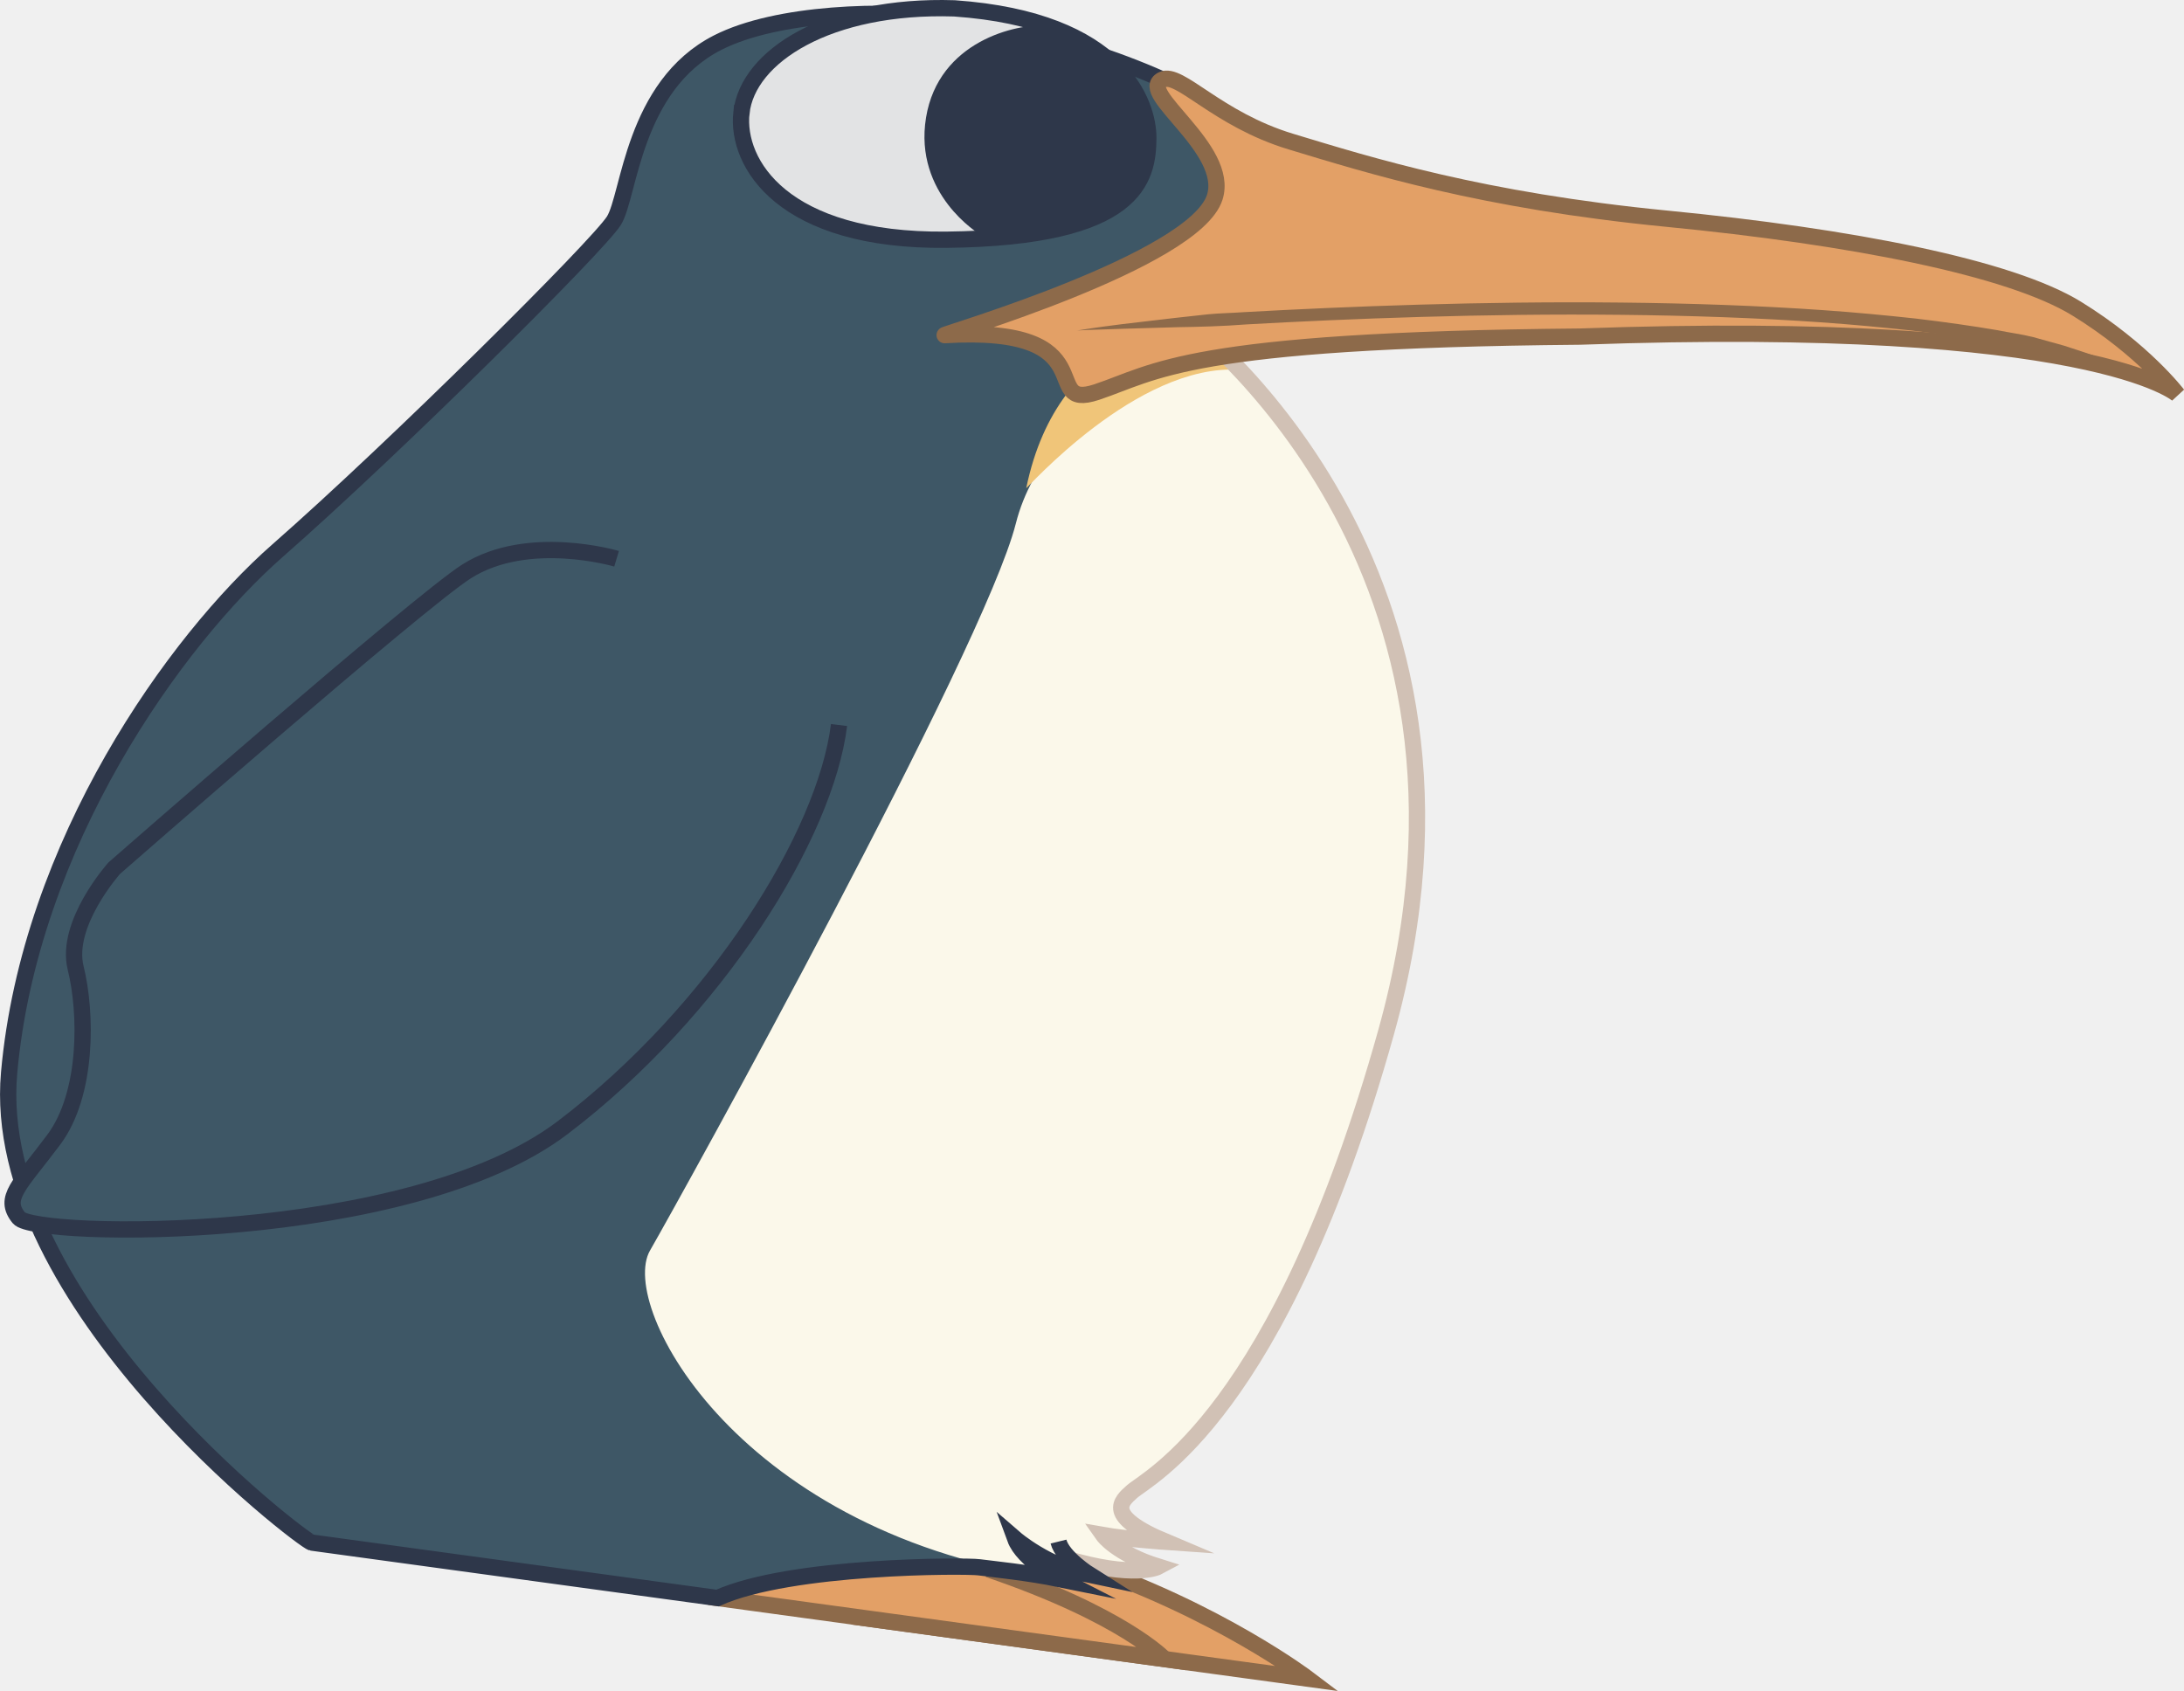
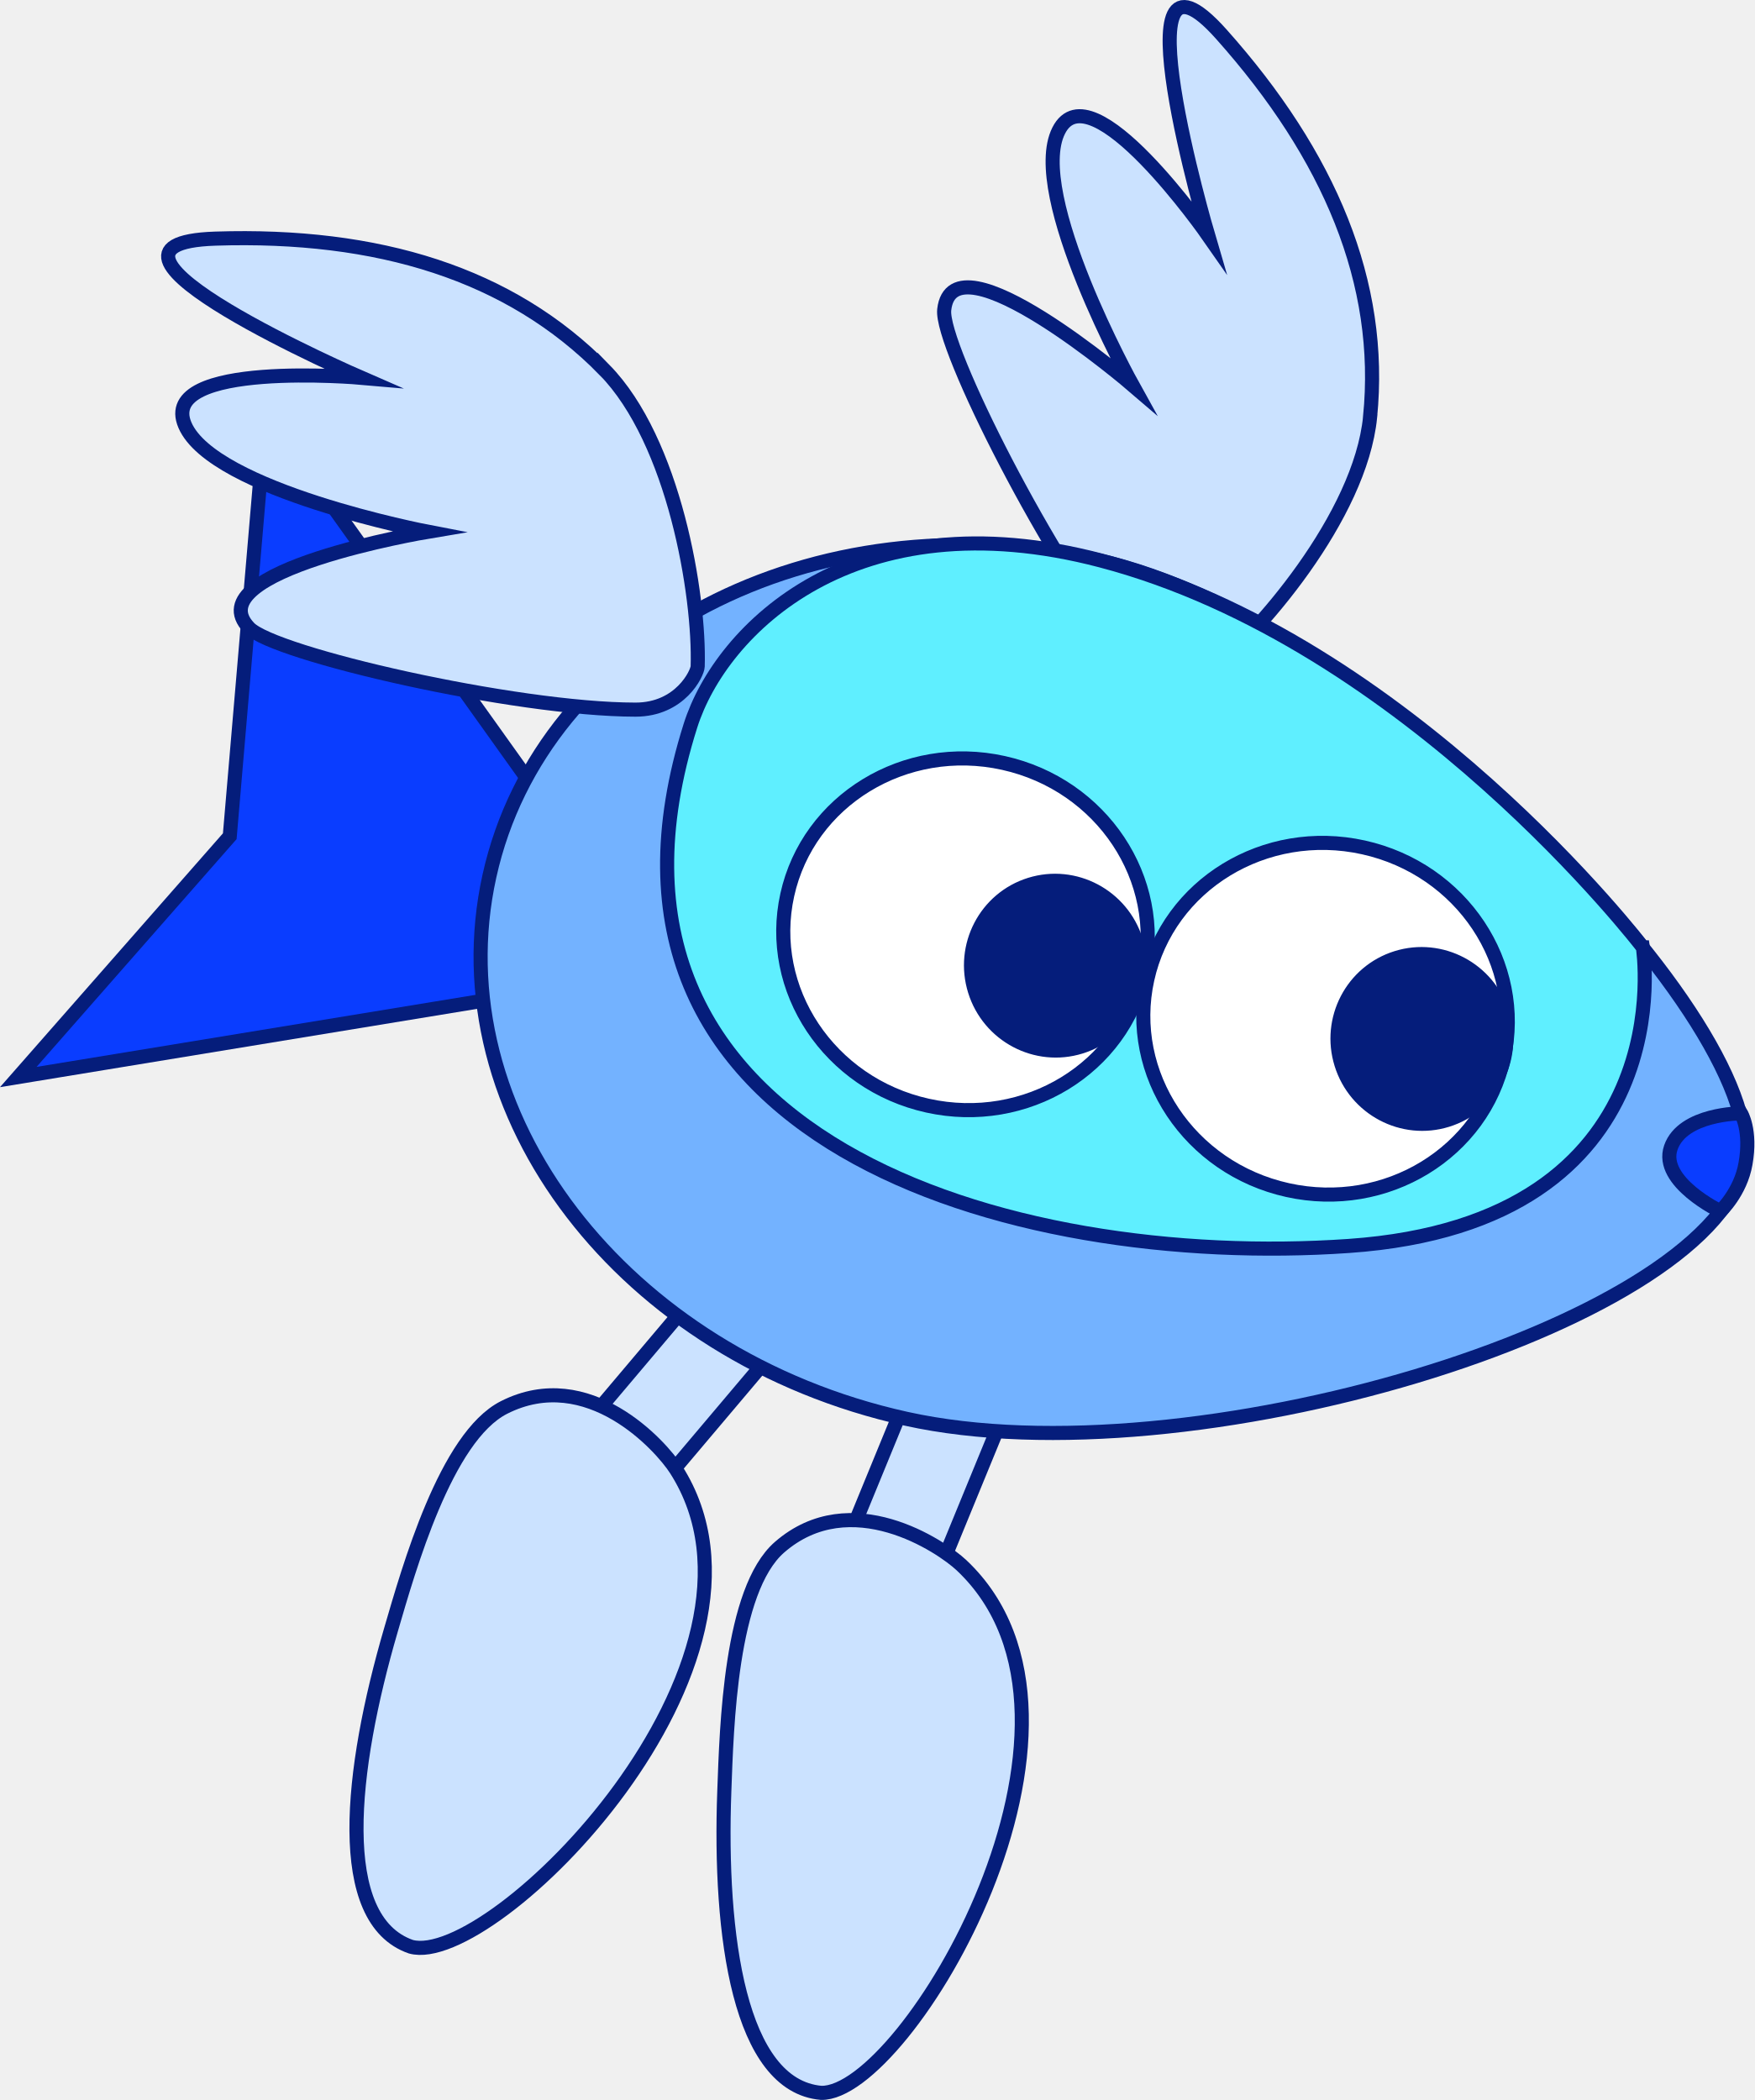
- <svg xmlns="http://www.w3.org/2000/svg" version="1.1" width="67.103" height="51.963" viewBox="0,0,67.103,51.963">
-   <g transform="translate(-206.4228,-154.1382)">
-     <g data-paper-data="{&quot;isPaintingLayer&quot;:true}" stroke-linecap="butt" stroke-linejoin="miter" stroke-miterlimit="10" stroke-dasharray="" stroke-dashoffset="0" style="mix-blend-mode: normal">
-       <g>
-         <path d="M232.875,203.847c3.13,-3.136 7.075,-1.535 7.075,-1.535c4.15,1.412 6.662,3.412 6.662,3.412l-13.737,-1.877" fill="#e3a066" fill-rule="nonzero" stroke="none" stroke-width="1" />
-         <path d="M239.709,202.229c4.15,1.412 6.903,3.496 6.903,3.496l-13.995,-1.912" fill="none" fill-rule="evenodd" stroke="#8d6a4a" stroke-width="0.5" />
-         <path d="M228.468,203.245c3.283,-1.254 8.321,-0.883 8.321,-0.883c4.15,1.412 5.416,2.76 5.416,2.76l-13.737,-1.877" fill="#e3a066" fill-rule="nonzero" stroke="none" stroke-width="1" />
-         <path d="M236.788,202.362c4.15,1.412 5.416,2.76 5.416,2.76l-13.995,-1.912" fill="none" fill-rule="evenodd" stroke="#8d6a4a" stroke-width="0.5" />
-         <path d="M244.077,157.715c3.13,2.487 -1.169,4.402 -1.169,4.402c0,0 -1.595,1.297 0.12,1.966c-0.948,7.118 -3.609,21.794 -3.643,22.042c-0.049,0.356 -0.547,15.086 -0.441,15.385c0.176,0.494 0.974,1.03 0.974,1.03c-1.329,-0.273 -2.307,-1.121 -2.307,-1.121c0.245,0.669 1.365,1.242 1.365,1.242c-1.003,-0.204 -2.02,-0.301 -2.474,-0.361c-0.413,-0.056 -5.794,-0.066 -8.035,0.945l-12.468,-1.704c-0.248,-0.034 -9.923,-7.393 -9.298,-14.434c0.626,-7.041 5.11,-13.294 8.249,-16.05c3.644,-3.2 9.848,-9.367 10.332,-10.136c0.483,-0.768 0.581,-4.146 3.191,-5.475c1.814,-0.923 5.131,-1.035 7.278,-0.741c2.147,0.293 6.587,1.629 8.325,3.01" fill="#3e5766" fill-rule="nonzero" stroke="none" stroke-width="1" />
-         <path d="M243.552,164.549c0,0 1.87,1.796 3.203,3.813c2.905,4.596 4.298,11.016 2.063,18.167c-2.061,6.596 -3.727,10.782 -7.872,13.716c-0.568,0.402 1.299,1.273 1.299,1.273c-0.826,-0.113 -1.929,-0.208 -1.929,-0.208c0.006,0.568 1.699,0.971 1.699,0.971c-2.459,0.3 -3.04,-0.681 -3.04,-0.681c0.322,0.572 0.838,0.916 0.838,0.916c-0.664,-0.068 -2.201,-1.097 -2.201,-1.097c-0.082,0.602 1.365,1.242 1.365,1.242c-9.82,-1.307 -13.575,-8.369 -12.583,-10.094c0.993,-1.725 10.263,-18.48 11.24,-22.341c0.976,-3.861 5.918,-5.677 5.918,-5.677" fill="#fbf8ea" fill-rule="nonzero" stroke="none" stroke-width="1" />
-         <path d="M237.954,169.138c1.007,-4.904 5.074,-5.054 5.074,-5.054l1.483,1.418c-3.155,-0.21 -6.569,3.696 -6.557,3.636" fill="#f0c579" fill-rule="nonzero" stroke="none" stroke-width="1" />
-         <path d="M242.376,162.703c0,0 -0.517,0.463 0.008,0.864c0.654,0.498 10.642,7.93 6.628,22.286c-3.29,11.761 -7.326,13.689 -7.811,14.125c-0.323,0.29 -0.874,0.735 1.044,1.541c0,0 -1.24,-0.086 -1.929,-0.208c0,0 0.398,0.566 1.699,0.971c0,0 -0.726,0.392 -2.907,-0.269" fill="none" fill-rule="evenodd" stroke="#d1c1b5" stroke-width="0.5" />
-         <path d="M238.945,201.511c0.122,0.494 0.974,1.03 0.974,1.03c-1.329,-0.273 -2.307,-1.121 -2.307,-1.121c0.245,0.669 1.365,1.242 1.365,1.242c-1.003,-0.204 -2.02,-0.301 -2.474,-0.361c-0.413,-0.056 -5.794,-0.066 -8.035,0.945l-12.467,-1.704c-0.248,-0.034 -9.924,-7.393 -9.298,-14.434c0.626,-7.041 5.11,-13.294 8.249,-16.05c3.645,-3.199 9.848,-9.367 10.332,-10.136c0.483,-0.768 0.581,-4.146 3.191,-5.475c1.814,-0.923 5.132,-1.035 7.278,-0.741c2.147,0.293 6.667,1.603 8.326,3.01" fill="none" fill-rule="evenodd" stroke="#2e374a" stroke-width="0.5" />
+ <svg xmlns="http://www.w3.org/2000/svg" version="1.1" width="62.231" height="74.501" viewBox="0,0,62.231,74.501">
+   <g transform="translate(-595.5478,-141.2255)">
+     <g stroke-width="0.5" stroke-miterlimit="10">
+       <path d="M644.148,156.021c-0.351,3.516 -3.962,7.721 -5.956,9.283c-0.191,0.149 -1.572,0.51 -2.592,-0.714c-2.751,-3.301 -6.7,-11.095 -6.559,-12.376c0.309,-2.792 6.682,2.679 6.682,2.679c0,0 -3.76,-6.778 -2.621,-9.035c1.139,-2.257 5.302,3.722 5.302,3.722c0,0 -3.365,-11.437 0.469,-7.138c3.834,4.3 5.75,8.818 5.274,13.578z" fill="#cbe2ff" stroke="#051d7b" stroke-linecap="round" />
+       <path d="M613.842,176.538l-17.646,2.897l7.502,-8.543l1.283,-15.02l10.386,14.542z" fill="#0a3dff" stroke="#051d7b" stroke-linecap="round" />
+       <path d="M624.995,197.397l4.655,-11.341l3.155,1.295l-4.655,11.341z" fill="#cbe2ff" stroke="#051d7b" stroke-linecap="butt" />
+       <path d="M624.676,215.473c-2.902,-0.256 -3.626,-5.556 -3.435,-10.715c0.083,-2.256 0.212,-7.122 1.958,-8.642c2.525,-2.198 5.74,-0.035 6.456,0.64c5.907,5.565 -1.977,18.788 -4.978,18.717z" fill="#cbe2ff" stroke="#051d7b" stroke-linecap="butt" />
+       <path d="M615.885,192.291l7.912,-9.364l2.605,2.201l-7.912,9.364z" fill="#cbe2ff" stroke="#051d7b" stroke-linecap="butt" />
+       <path d="M610.122,210.288c-2.751,-0.958 -2.156,-6.274 -0.709,-11.23c0.633,-2.167 1.948,-6.854 4.013,-7.9c2.986,-1.513 5.574,1.371 6.103,2.2c4.366,6.842 -6.514,17.733 -9.407,16.93z" fill="#cbe2ff" stroke="#051d7b" stroke-linecap="butt" />
+       <path d="M634.437,161.082c10.027,2.219 24.187,16.596 22.944,21.572c-1.405,5.627 -19.661,11.124 -29.688,8.905c-10.027,-2.219 -16.646,-10.84 -14.784,-19.256c1.862,-8.416 11.501,-13.439 21.528,-11.221z" fill="#73b2ff" stroke="#051d7b" stroke-linecap="butt" />
+       <path d="M657.305,180.723c0,0 0.37,0.602 0.159,1.784c-0.175,1.019 -0.892,1.691 -0.892,1.691c0,0 -2.177,-1.046 -1.757,-2.259c0.42,-1.213 2.49,-1.216 2.49,-1.216z" fill="#0a3dff" stroke="#051d7b" stroke-linecap="round" />
+       <path d="M616.989,154.347c2.473,2.524 3.386,7.99 3.307,10.522c-0.008,0.242 -0.617,1.533 -2.209,1.532c-4.297,-0.005 -12.811,-1.97 -13.703,-2.9c-1.945,-2.027 6.339,-3.411 6.339,-3.411c0,0 -7.612,-1.459 -8.614,-3.78c-1.002,-2.321 6.255,-1.683 6.255,-1.683c0,0 -10.935,-4.75 -5.177,-4.936c5.758,-0.186 10.454,1.24 13.802,4.657z" fill="#cbe2ff" stroke="#051d7b" stroke-linecap="round" />
+       <path d="M653.824,174.834c0,0 1.56,9.761 -10.434,10.594c-11.993,0.833 -28.014,-3.721 -23.35,-18.459c1.076,-3.401 5.809,-8.158 14.56,-5.859c10.924,2.869 19.223,13.724 19.223,13.724z" fill="#5fefff" stroke="#051d7b" stroke-linecap="round" />
+       <g fill="#ffffff" stroke="#051d7b" stroke-linecap="butt">
+         <g>
+           <path d="M643.912,171.288c3.492,0.773 5.72,4.121 4.977,7.478c-0.743,3.357 -4.176,5.453 -7.667,4.68c-3.492,-0.773 -5.72,-4.121 -4.977,-7.478c0.743,-3.357 4.176,-5.453 7.667,-4.68z" />
+         </g>
+         <g>
+           <path d="M631.141,168.292c3.492,0.773 5.72,4.121 4.977,7.478c-0.743,3.357 -4.176,5.453 -7.667,4.68c-3.492,-0.773 -5.72,-4.121 -4.977,-7.478c0.743,-3.357 4.176,-5.453 7.667,-4.68z" />
+         </g>
      </g>
-       <g>
-         <path d="M232.202,176.418c-0.417,3.379 -3.758,8.769 -8.485,12.368c-4.727,3.599 -16.215,3.398 -16.715,2.778c-0.5,-0.62 0.017,-0.99 1.071,-2.401c1.055,-1.411 1.015,-3.911 0.675,-5.276c-0.34,-1.365 1.185,-3.07 1.185,-3.07c0,0 9.36,-8.193 10.829,-9.122c1.89,-1.196 4.605,-0.386 4.605,-0.386" fill="#3e5766" fill-rule="nonzero" stroke="none" stroke-width="1" />
-         <path d="M232.202,176.418c-0.417,3.379 -3.758,8.769 -8.485,12.368c-4.727,3.599 -16.215,3.398 -16.715,2.778c-0.5,-0.62 0.017,-0.99 1.071,-2.401c1.055,-1.411 1.015,-3.911 0.675,-5.276c-0.34,-1.365 1.185,-3.07 1.185,-3.07c0,0 9.36,-8.193 10.829,-9.122c1.89,-1.196 4.605,-0.386 4.605,-0.386" fill="none" fill-rule="evenodd" stroke="#2e374a" stroke-width="0.5" />
-       </g>
-       <g>
-         <path d="M235.447,164.437c-0.177,0.011 7.67,-2.274 8.298,-4.234c0.48,-1.499 -2.411,-3.223 -1.615,-3.615c0.53,-0.262 1.673,1.211 3.957,1.902c2.443,0.74 5.87,1.814 11.541,2.368c5.671,0.553 10.547,1.5 12.603,2.766c2.057,1.267 3.098,2.639 3.098,2.639c0,0 -2.597,-2.346 -18.361,-1.781c-12.097,0.104 -13.036,1.101 -14.848,1.704c-1.812,0.602 0.398,-2.056 -4.672,-1.749" fill="#e3a066" fill-rule="nonzero" stroke="none" stroke-width="1" />
-         <path d="M239.5,164.298c0,0 0.505,-0.087 1.401,-0.199c0.45,-0.053 0.997,-0.117 1.624,-0.191c0.315,-0.034 0.65,-0.071 1.003,-0.11c0.354,-0.036 0.734,-0.04 1.126,-0.068c3.14,-0.175 7.348,-0.34 11.576,-0.294c2.114,0.022 4.23,0.094 6.208,0.233c0.99,0.069 1.942,0.16 2.842,0.258c0.899,0.107 1.743,0.227 2.515,0.358c0.379,0.078 0.759,0.126 1.097,0.212c0.331,0.092 0.646,0.18 0.942,0.262c0.575,0.186 1.07,0.346 1.446,0.508c0.394,0.145 0.657,0.294 0.845,0.386c0.185,0.094 0.285,0.144 0.285,0.144c0,0 -0.114,-0.039 -0.326,-0.114c-0.212,-0.074 -0.514,-0.187 -0.932,-0.297c-0.402,-0.126 -0.924,-0.24 -1.515,-0.37c-0.606,-0.112 -1.289,-0.225 -2.027,-0.372c-0.748,-0.127 -1.57,-0.244 -2.449,-0.348c-0.882,-0.096 -1.816,-0.185 -2.79,-0.253c-1.948,-0.137 -4.041,-0.208 -6.135,-0.23c-4.191,-0.046 -8.376,0.119 -11.497,0.293c-0.776,0.061 -1.498,0.077 -2.139,0.087c-0.639,0.018 -1.197,0.035 -1.656,0.048c-0.459,0.015 -0.821,0.028 -1.067,0.036c-0.242,0.008 -0.376,0.02 -0.376,0.02" fill="#8d6a4a" fill-rule="nonzero" stroke="none" stroke-width="1" />
-         <path d="M235.447,164.437c-0.177,0.011 7.67,-2.274 8.298,-4.234c0.48,-1.499 -2.411,-3.223 -1.615,-3.615c0.53,-0.262 1.673,1.211 3.957,1.902c2.443,0.74 5.87,1.814 11.541,2.368c5.671,0.553 10.547,1.5 12.603,2.766c2.057,1.267 3.098,2.639 3.098,2.639c0,0 -2.597,-2.346 -18.361,-1.781c-12.097,0.104 -13.036,1.101 -14.848,1.704c-1.812,0.602 0.398,-2.056 -4.672,-1.749z" fill="none" fill-rule="evenodd" stroke="#8d6a4a" stroke-width="0.5" />
-       </g>
-       <g>
-         <path d="M229.201,157.493c0.187,-1.737 2.678,-3.334 6.542,-3.21c5.141,0.358 5.968,2.953 5.96,3.986c-0.009,1.251 -0.332,3.062 -6.209,3.124c-5.019,0.053 -6.461,-2.34 -6.294,-3.9" fill="#e2e3e4" fill-rule="nonzero" stroke="none" stroke-width="1" />
-         <path d="M236.516,161.329c0,0 -2.026,-1.218 -1.641,-3.578c0.386,-2.353 2.792,-2.897 3.701,-2.823c0.909,0.072 1.648,0.843 1.648,0.843c0,0 1.962,1.447 1.486,3.064c-0.476,1.617 -2.906,2.361 -2.906,2.361c0,0 -1.961,0.294 -2.287,0.133" fill="#2e374a" fill-rule="nonzero" stroke="none" stroke-width="1" />
-         <path d="M229.203,157.605c0.187,-1.737 2.678,-3.334 6.542,-3.21c5.141,0.358 5.968,2.953 5.96,3.986c-0.009,1.251 -0.332,3.062 -6.209,3.124c-5.019,0.053 -6.461,-2.34 -6.294,-3.9z" fill="none" fill-rule="evenodd" stroke="#2e374a" stroke-width="0.5" />
-       </g>
+       <path d="M632.088,172.608c1.577,-0.491 3.257,0.398 3.752,1.986c0.495,1.589 -0.382,3.275 -1.959,3.766c-1.577,0.491 -3.257,-0.398 -3.752,-1.986c-0.495,-1.589 0.382,-3.275 1.959,-3.766z" fill="#051d7b" stroke="#051d7b" stroke-linecap="butt" />
+       <path d="M645.088,175.208c1.577,-0.491 3.257,0.398 3.752,1.986c0.495,1.589 -0.382,3.275 -1.959,3.766c-1.577,0.491 -3.257,-0.398 -3.752,-1.986c-0.495,-1.589 0.382,-3.275 1.959,-3.766z" fill="#051d7b" stroke="#051d7b" stroke-linecap="butt" />
    </g>
  </g>
</svg>
